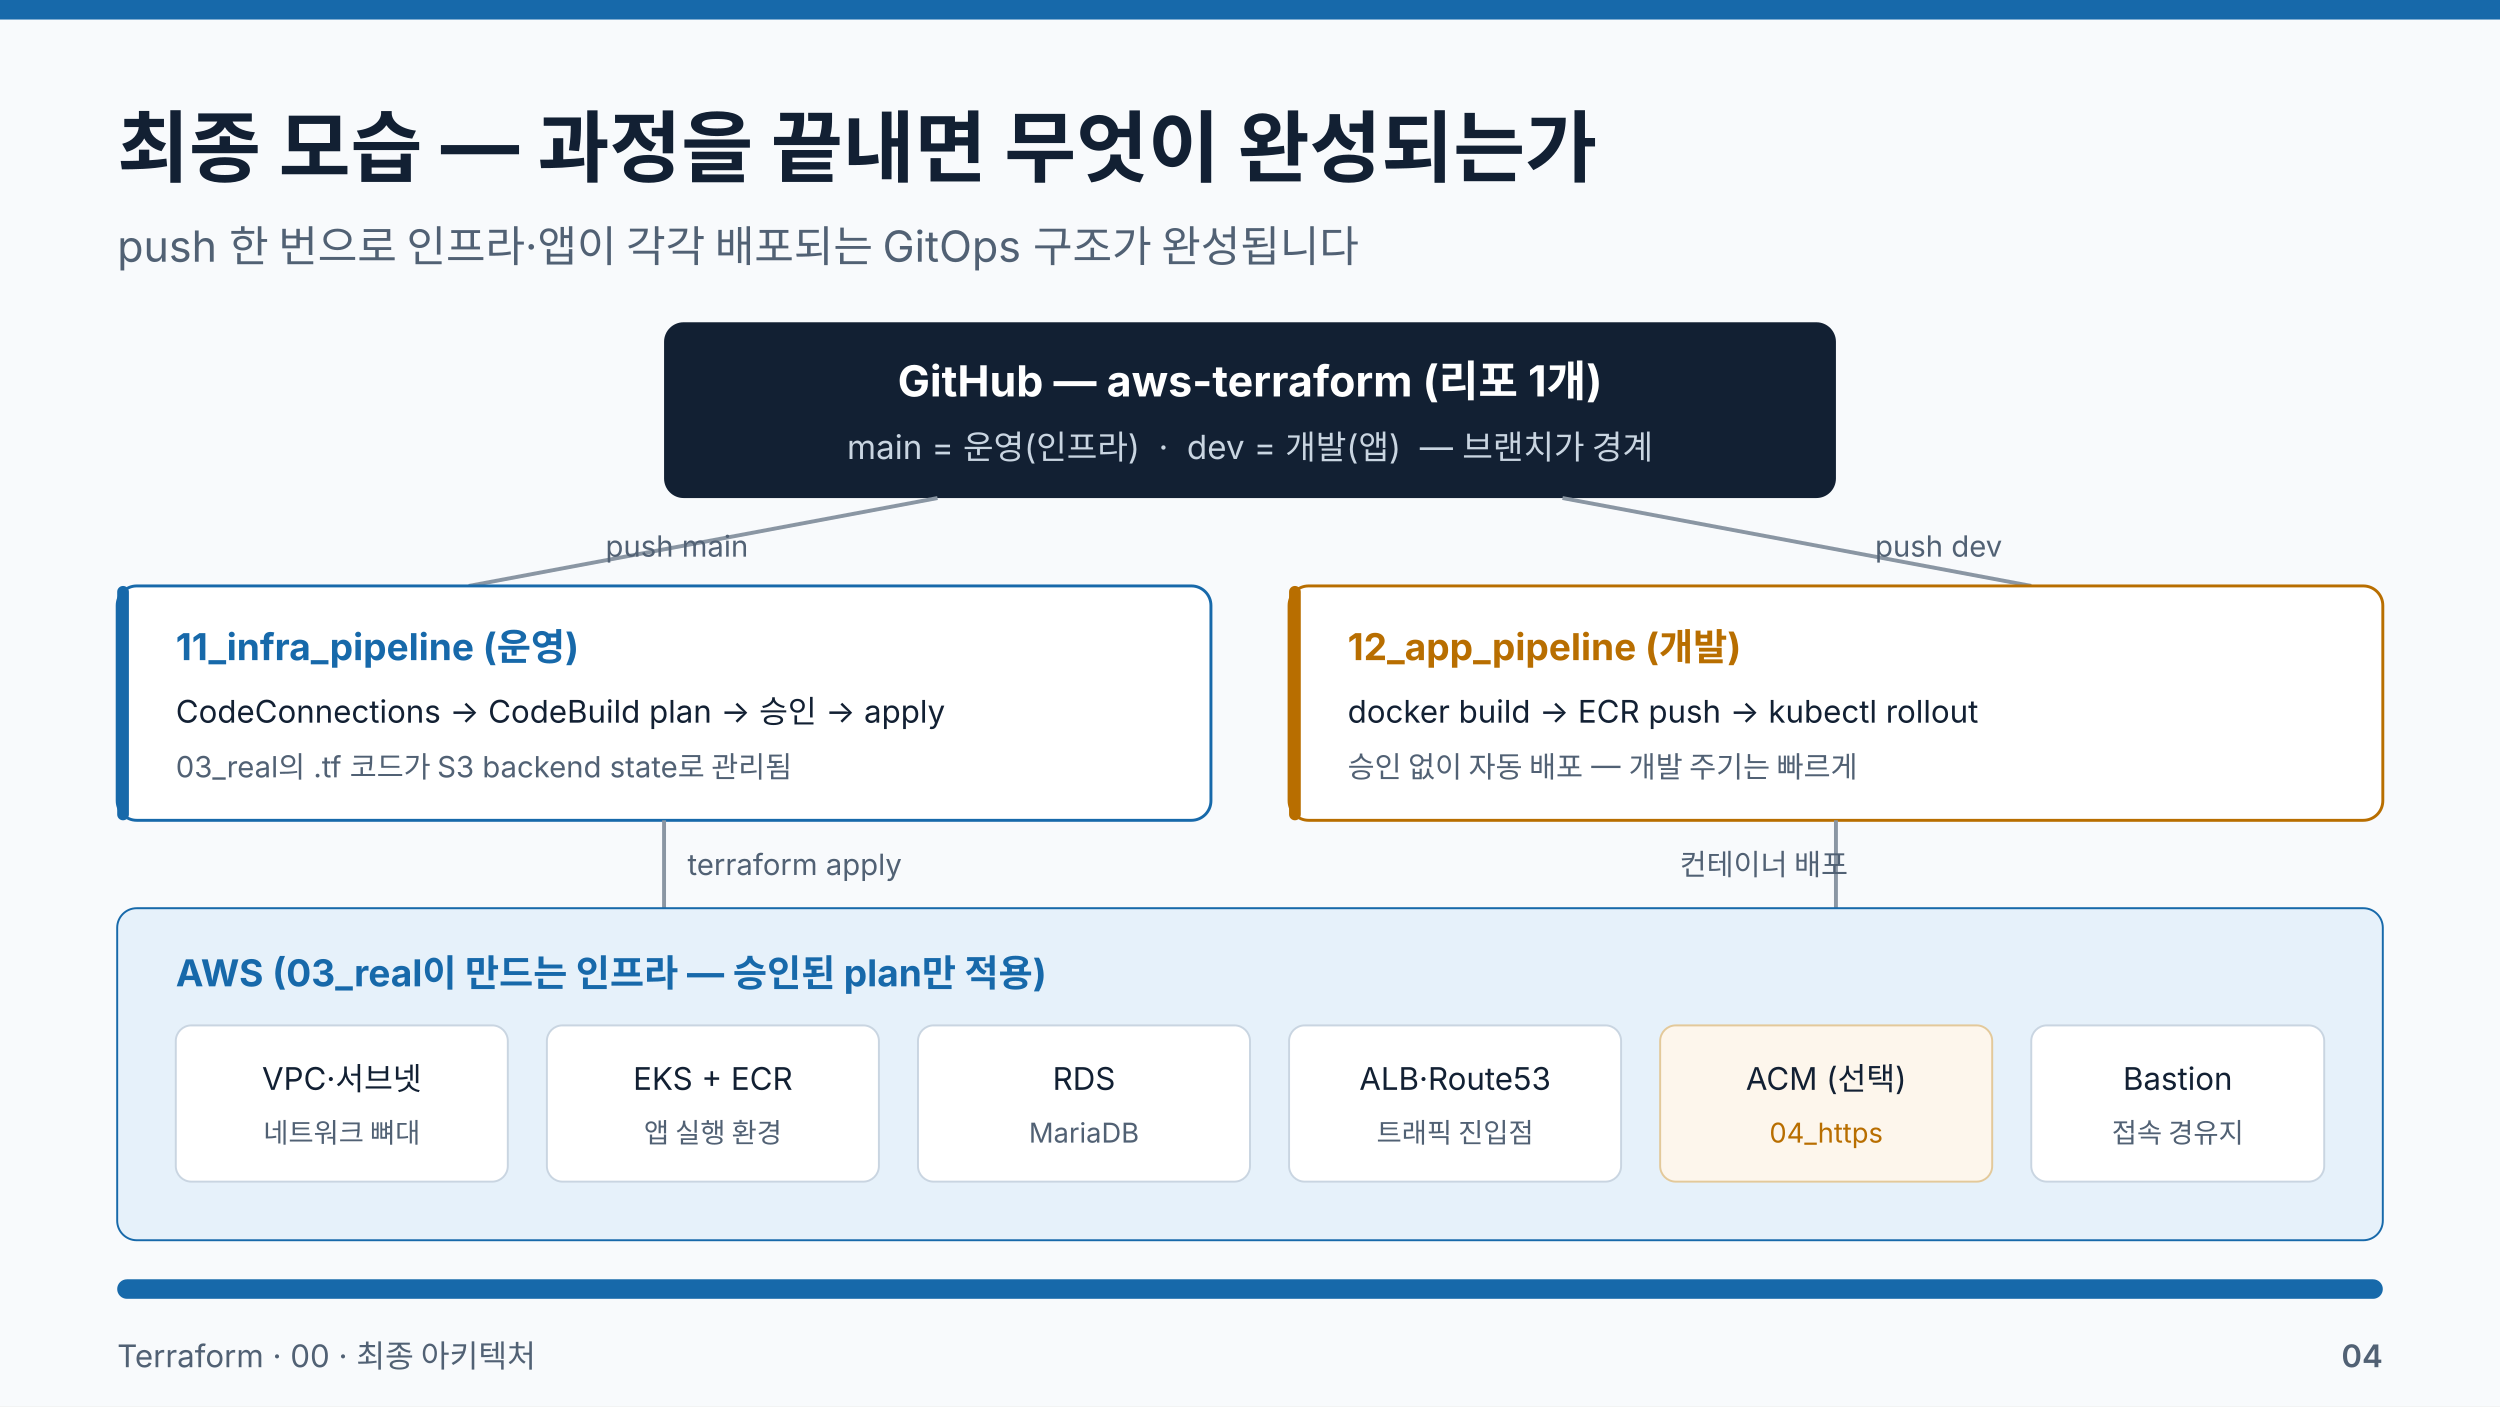
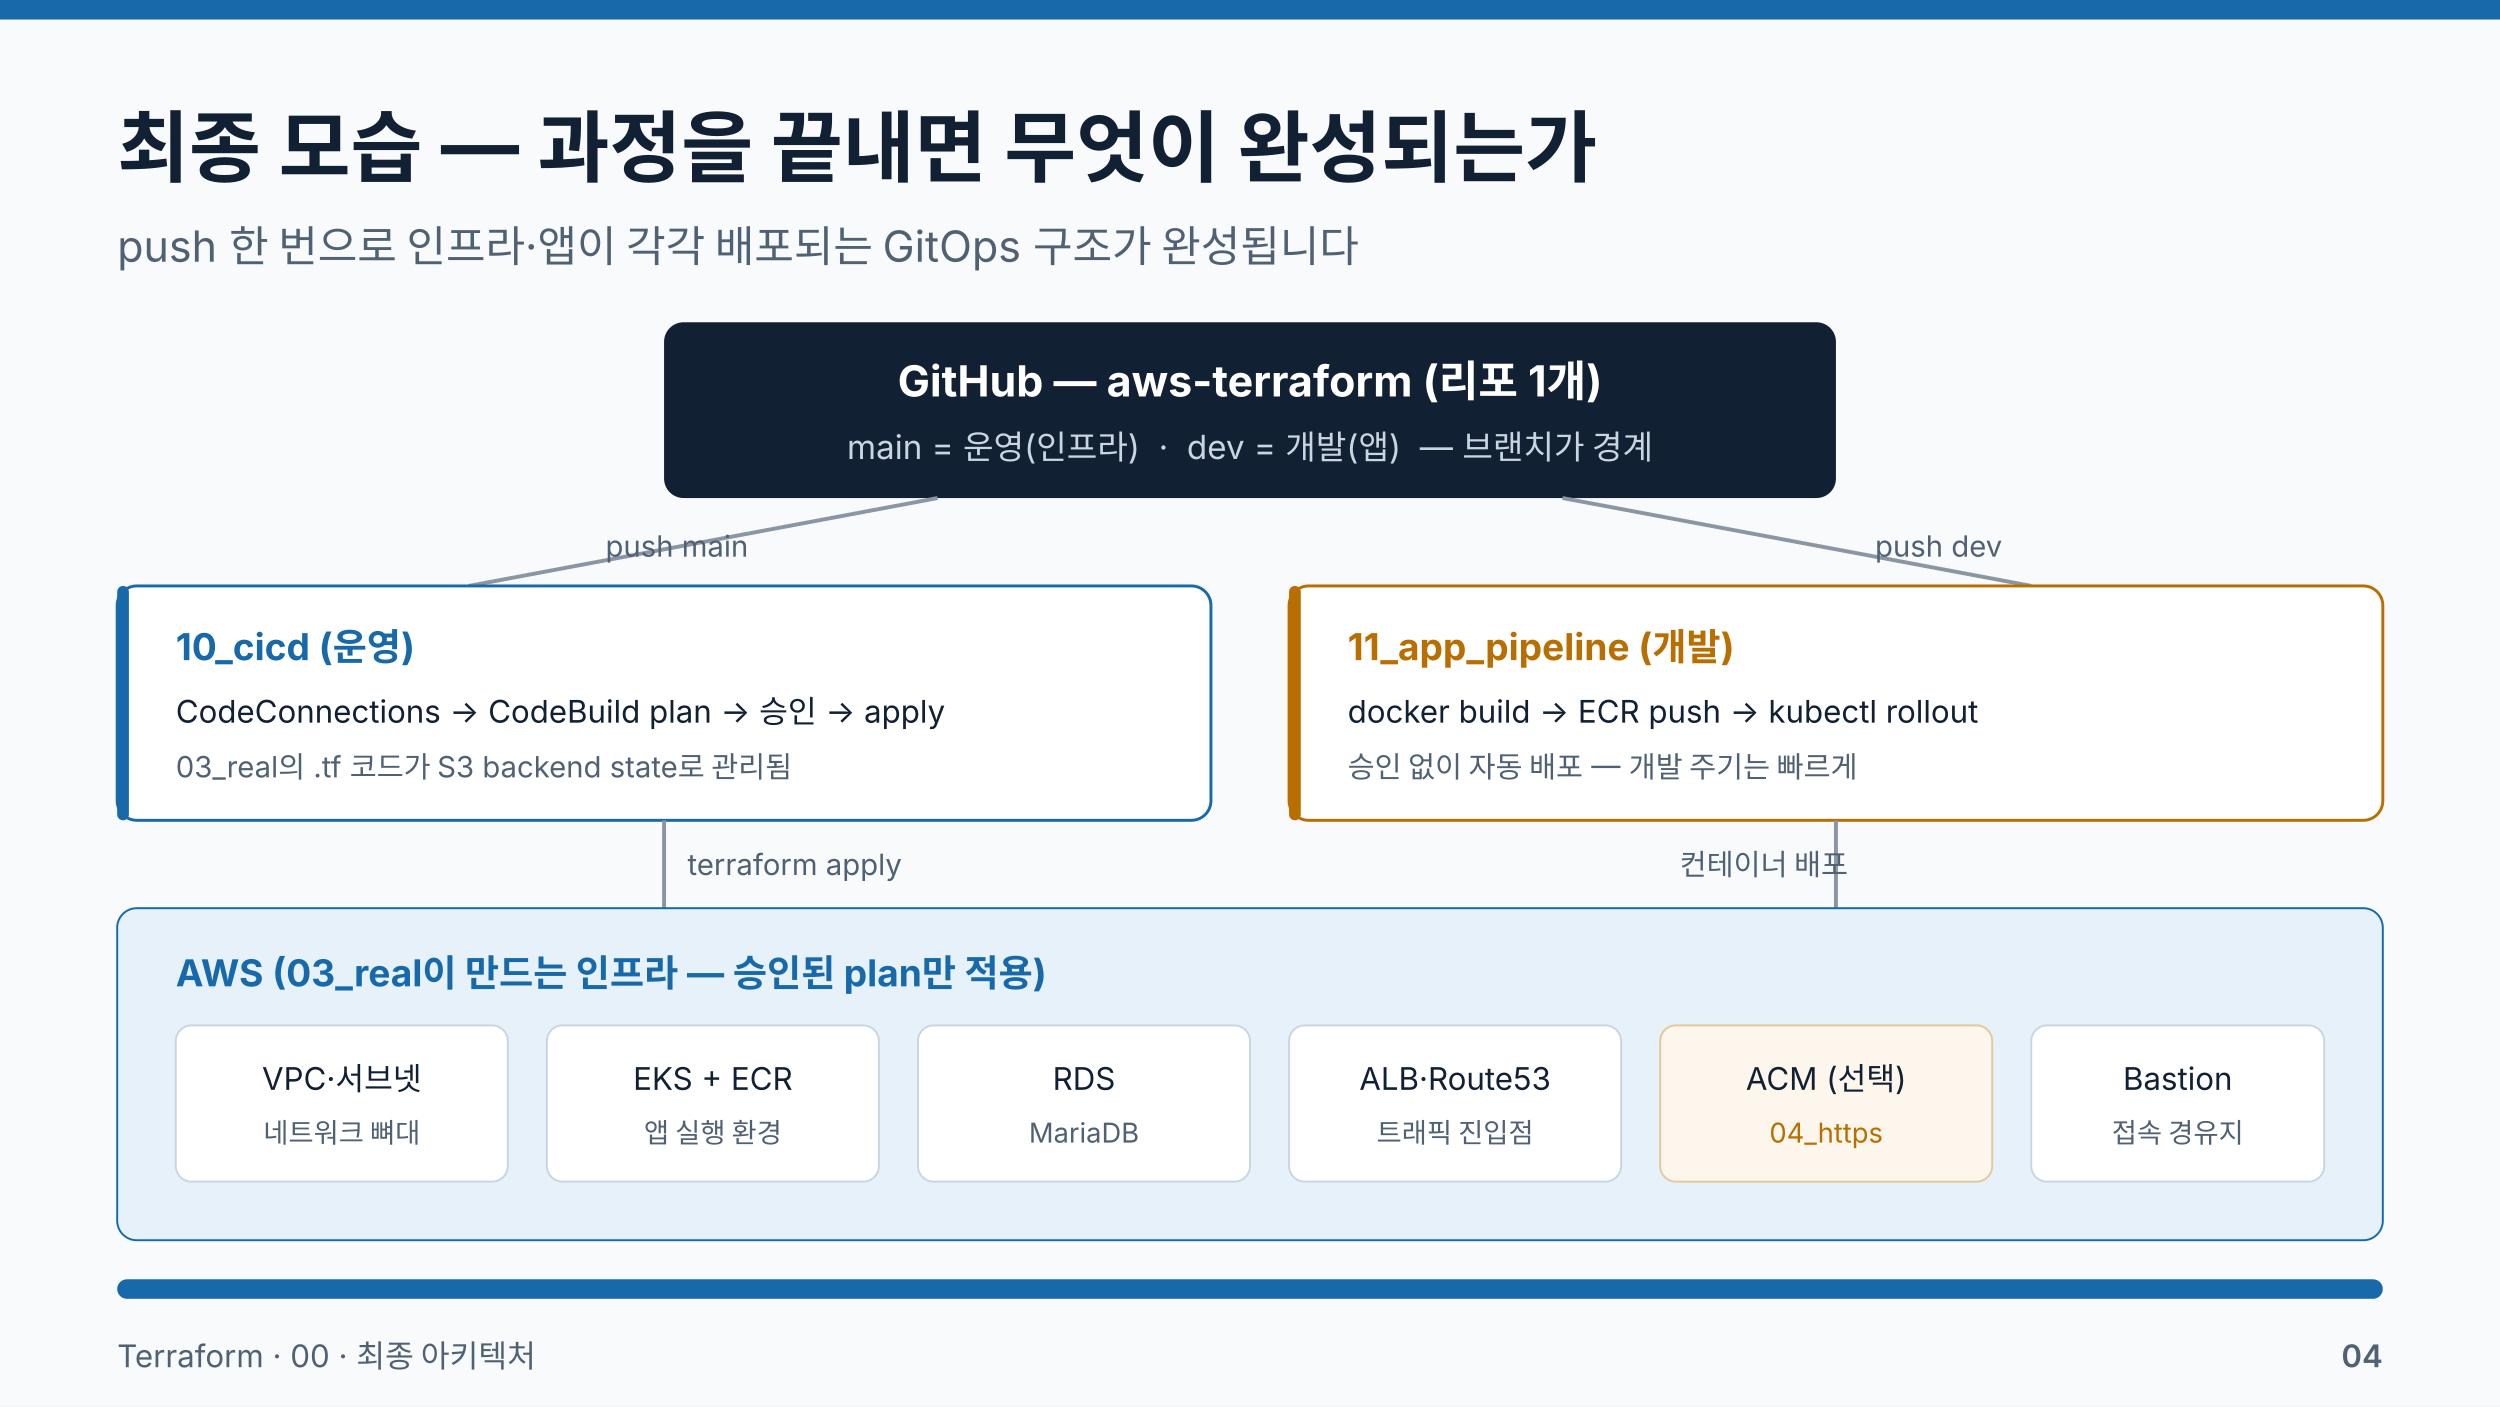
<svg xmlns="http://www.w3.org/2000/svg" viewBox="0 0 1280 720" width="1280" height="720" role="img" aria-label="과정 완료 시 최종 아키텍처 — GitHub 브랜치가 두 파이프라인을 트리거하고 AWS 인프라까지 배포">
  <rect width="1280" height="720" fill="#f8fafc" />
  <rect width="1280" height="10" fill="#1769aa" />
  <text x="60" y="90" font-family="-apple-system, 'Apple SD Gothic Neo', 'Noto Sans KR', sans-serif" font-size="40" font-weight="700" fill="#122033" xml:space="preserve" style="white-space:pre">최종 모습 — 과정을 끝내면 무엇이 완성되는가</text>
  <text x="60" y="134" font-family="-apple-system, 'Apple SD Gothic Neo', 'Noto Sans KR', sans-serif" font-size="22" fill="#516174" xml:space="preserve" style="white-space:pre">push 한 번으로 인프라·앱이 각각 배포되는 GitOps 구조가 완성됩니다</text>
  <rect x="340" y="165" width="600" height="90" rx="10" fill="#122033" />
  <text x="640" y="203" text-anchor="middle" font-family="-apple-system, 'Apple SD Gothic Neo', 'Noto Sans KR', sans-serif" font-size="22" font-weight="700" fill="#ffffff" xml:space="preserve" style="white-space:pre">GitHub — aws-terraform (리포 1개)</text>
  <text x="640" y="235" text-anchor="middle" font-family="-apple-system, 'Apple SD Gothic Neo', 'Noto Sans KR', sans-serif" font-size="17" fill="#c9d5e1" xml:space="preserve" style="white-space:pre">main = 운영(인프라)  ·  dev = 개발(앱)  — 브랜치가 경계</text>
  <line x1="480" y1="255" x2="240" y2="300" stroke="#8a96a3" stroke-width="2" />
  <line x1="800" y1="255" x2="1040" y2="300" stroke="#8a96a3" stroke-width="2" />
  <text x="310" y="285" font-family="-apple-system, 'Apple SD Gothic Neo', 'Noto Sans KR', sans-serif" font-size="15" fill="#516174" xml:space="preserve" style="white-space:pre">push main</text>
  <text x="960" y="285" font-family="-apple-system, 'Apple SD Gothic Neo', 'Noto Sans KR', sans-serif" font-size="15" fill="#516174" xml:space="preserve" style="white-space:pre">push dev</text>
  <g>
    <rect x="60" y="300" width="560" height="120" rx="10" fill="#ffffff" stroke="#1769aa" stroke-width="1.5" />
    <rect x="60" y="300" width="6" height="120" rx="3" fill="#1769aa" />
-     <text x="90" y="338" font-family="-apple-system, 'Apple SD Gothic Neo', 'Noto Sans KR', sans-serif" font-size="19" font-weight="700" fill="#1769aa" xml:space="preserve" style="white-space:pre">11_infra_pipeline (운영)</text>
+     <text x="90" y="338" font-family="-apple-system, 'Apple SD Gothic Neo', 'Noto Sans KR', sans-serif" font-size="19" font-weight="700" fill="#1769aa" xml:space="preserve" style="white-space:pre">10_cicd (운영)</text>
    <text x="90" y="370" font-family="-apple-system, 'Apple SD Gothic Neo', 'Noto Sans KR', sans-serif" font-size="16" fill="#122033" xml:space="preserve" style="white-space:pre">CodeConnections → CodeBuild plan → 승인 → apply</text>
    <text x="90" y="398" font-family="-apple-system, 'Apple SD Gothic Neo', 'Noto Sans KR', sans-serif" font-size="15" fill="#516174" xml:space="preserve" style="white-space:pre">03_real의 .tf 코드가 S3 backend state로 관리됨</text>
  </g>
  <g>
    <rect x="660" y="300" width="560" height="120" rx="10" fill="#ffffff" stroke="#b86e00" stroke-width="1.5" />
    <rect x="660" y="300" width="6" height="120" rx="3" fill="#b86e00" />
-     <text x="690" y="338" font-family="-apple-system, 'Apple SD Gothic Neo', 'Noto Sans KR', sans-serif" font-size="19" font-weight="700" fill="#b86e00" xml:space="preserve" style="white-space:pre">12_app_pipeline (개발)</text>
+     <text x="690" y="338" font-family="-apple-system, 'Apple SD Gothic Neo', 'Noto Sans KR', sans-serif" font-size="19" font-weight="700" fill="#b86e00" xml:space="preserve" style="white-space:pre">11_app_pipeline (개발)</text>
    <text x="690" y="370" font-family="-apple-system, 'Apple SD Gothic Neo', 'Noto Sans KR', sans-serif" font-size="16" fill="#122033" xml:space="preserve" style="white-space:pre">docker build → ECR push → kubectl rollout</text>
    <text x="690" y="398" font-family="-apple-system, 'Apple SD Gothic Neo', 'Noto Sans KR', sans-serif" font-size="15" fill="#516174" xml:space="preserve" style="white-space:pre">승인 없이 자동 배포 — 개발 주기는 빠르게</text>
  </g>
  <line x1="340" y1="420" x2="340" y2="465" stroke="#8a96a3" stroke-width="2" />
  <line x1="940" y1="420" x2="940" y2="465" stroke="#8a96a3" stroke-width="2" />
  <text x="352" y="448" font-family="-apple-system, 'Apple SD Gothic Neo', 'Noto Sans KR', sans-serif" font-size="15" fill="#516174" xml:space="preserve" style="white-space:pre">terraform apply</text>
  <text x="860" y="448" font-family="-apple-system, 'Apple SD Gothic Neo', 'Noto Sans KR', sans-serif" font-size="15" fill="#516174" xml:space="preserve" style="white-space:pre">컨테이너 배포</text>
  <rect x="60" y="465" width="1160" height="170" rx="10" fill="#e6f1fa" stroke="#1769aa" />
  <text x="90" y="505" font-family="-apple-system, 'Apple SD Gothic Neo', 'Noto Sans KR', sans-serif" font-size="19" font-weight="700" fill="#1769aa" xml:space="preserve" style="white-space:pre">AWS (03_real이 만드는 인프라 — 승인된 plan만 적용)</text>
  <g font-family="-apple-system, 'Apple SD Gothic Neo', 'Noto Sans KR', sans-serif" font-size="16" fill="#122033">
    <rect x="90" y="525" width="170" height="80" rx="8" fill="#ffffff" stroke="#c9d5e1" />
    <text x="175" y="558" text-anchor="middle" xml:space="preserve" style="white-space:pre">VPC·서브넷</text>
    <text x="175" y="585" text-anchor="middle" font-size="14" fill="#516174" xml:space="preserve" style="white-space:pre">네트워크 뼈대</text>
    <rect x="280" y="525" width="170" height="80" rx="8" fill="#ffffff" stroke="#c9d5e1" />
    <text x="365" y="558" text-anchor="middle" xml:space="preserve" style="white-space:pre">EKS + ECR</text>
    <text x="365" y="585" text-anchor="middle" font-size="14" fill="#516174" xml:space="preserve" style="white-space:pre">앱 실행 환경</text>
    <rect x="470" y="525" width="170" height="80" rx="8" fill="#ffffff" stroke="#c9d5e1" />
    <text x="555" y="558" text-anchor="middle" xml:space="preserve" style="white-space:pre">RDS</text>
    <text x="555" y="585" text-anchor="middle" font-size="14" fill="#516174" xml:space="preserve" style="white-space:pre">MariaDB</text>
    <rect x="660" y="525" width="170" height="80" rx="8" fill="#ffffff" stroke="#c9d5e1" />
    <text x="745" y="558" text-anchor="middle" xml:space="preserve" style="white-space:pre">ALB·Route53</text>
    <text x="745" y="585" text-anchor="middle" font-size="14" fill="#516174" xml:space="preserve" style="white-space:pre">트래픽 진입점</text>
    <rect x="850" y="525" width="170" height="80" rx="8" fill="#fdf6ec" stroke="#e3c99a" />
    <text x="935" y="558" text-anchor="middle" xml:space="preserve" style="white-space:pre">ACM (선택)</text>
    <text x="935" y="585" text-anchor="middle" font-size="14" fill="#b86e00" xml:space="preserve" style="white-space:pre">04_https</text>
    <rect x="1040" y="525" width="150" height="80" rx="8" fill="#ffffff" stroke="#c9d5e1" />
    <text x="1115" y="558" text-anchor="middle" xml:space="preserve" style="white-space:pre">Bastion</text>
    <text x="1115" y="585" text-anchor="middle" font-size="14" fill="#516174" xml:space="preserve" style="white-space:pre">접속 경유지</text>
  </g>
  <rect x="60" y="655" width="1160" height="10" rx="5" fill="#1769aa" />
  <text x="60" y="700" font-family="-apple-system, 'Apple SD Gothic Neo', 'Noto Sans KR', sans-serif" font-size="16" fill="#516174" xml:space="preserve" style="white-space:pre">Terraform · 00 · 최종 아키텍처</text>
  <text x="1220" y="700" text-anchor="end" font-family="-apple-system, 'Apple SD Gothic Neo', 'Noto Sans KR', sans-serif" font-size="16" font-weight="600" fill="#516174" xml:space="preserve" style="white-space:pre">04</text>
</svg>
